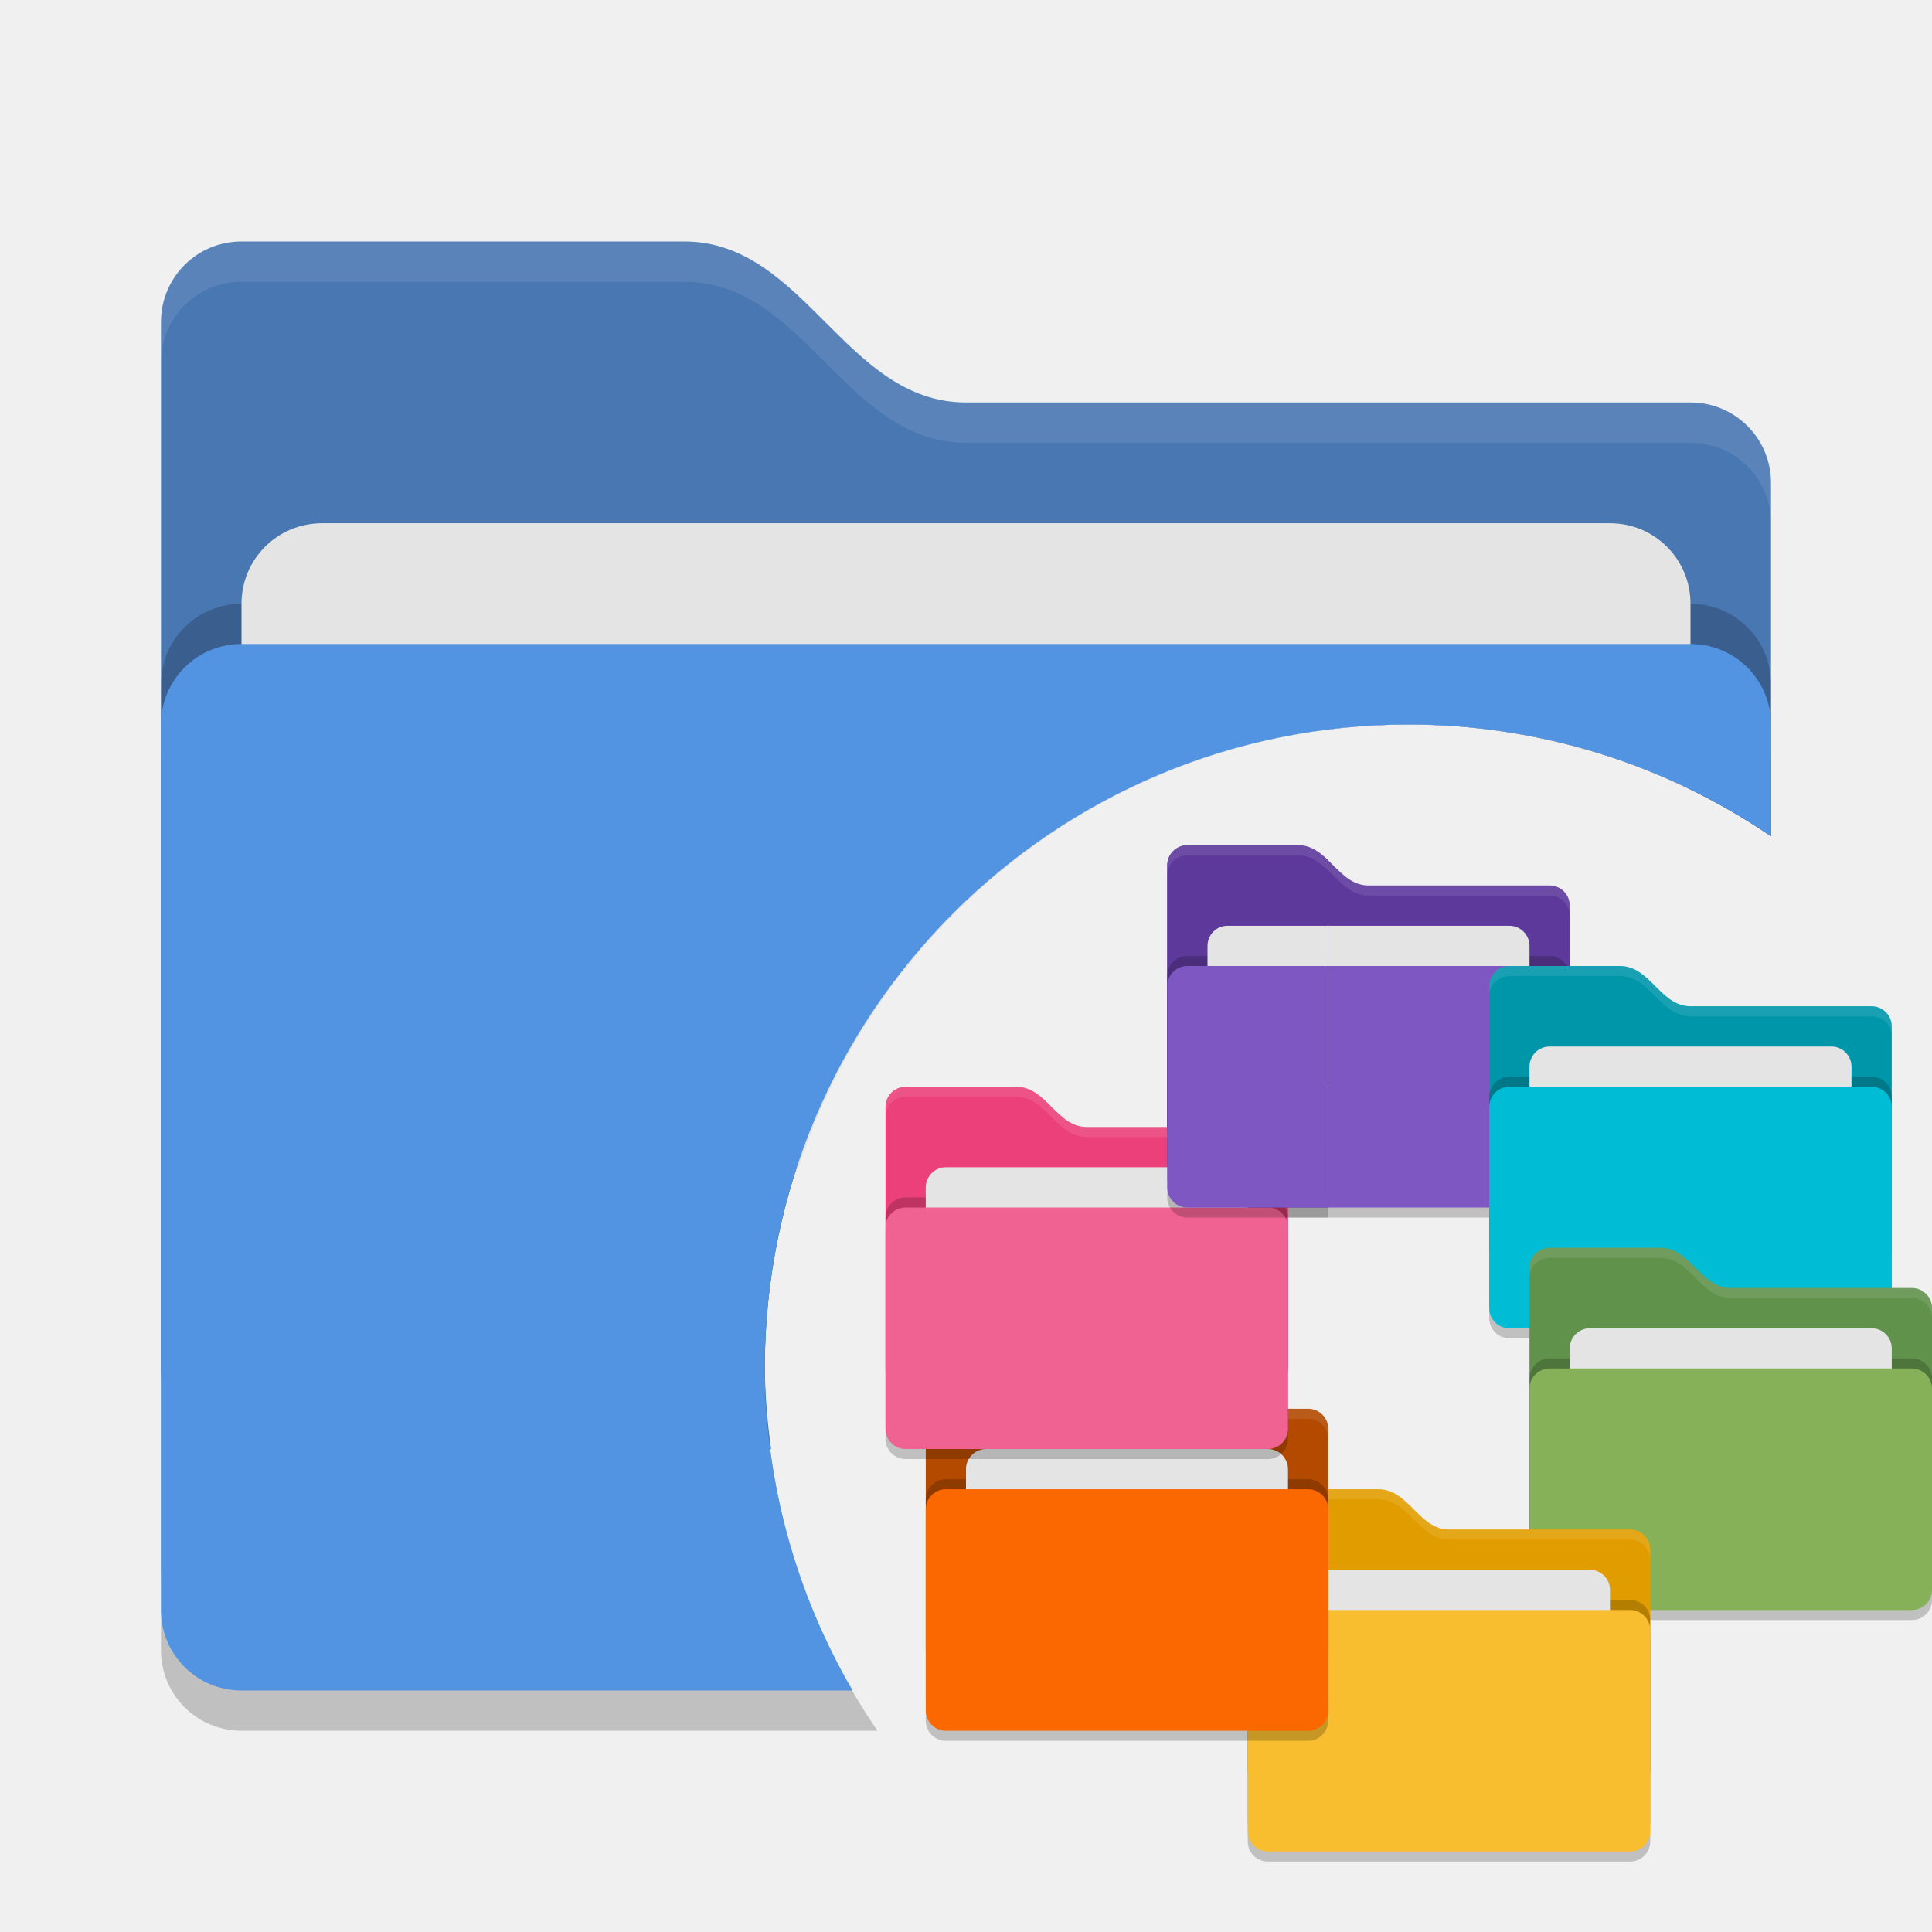
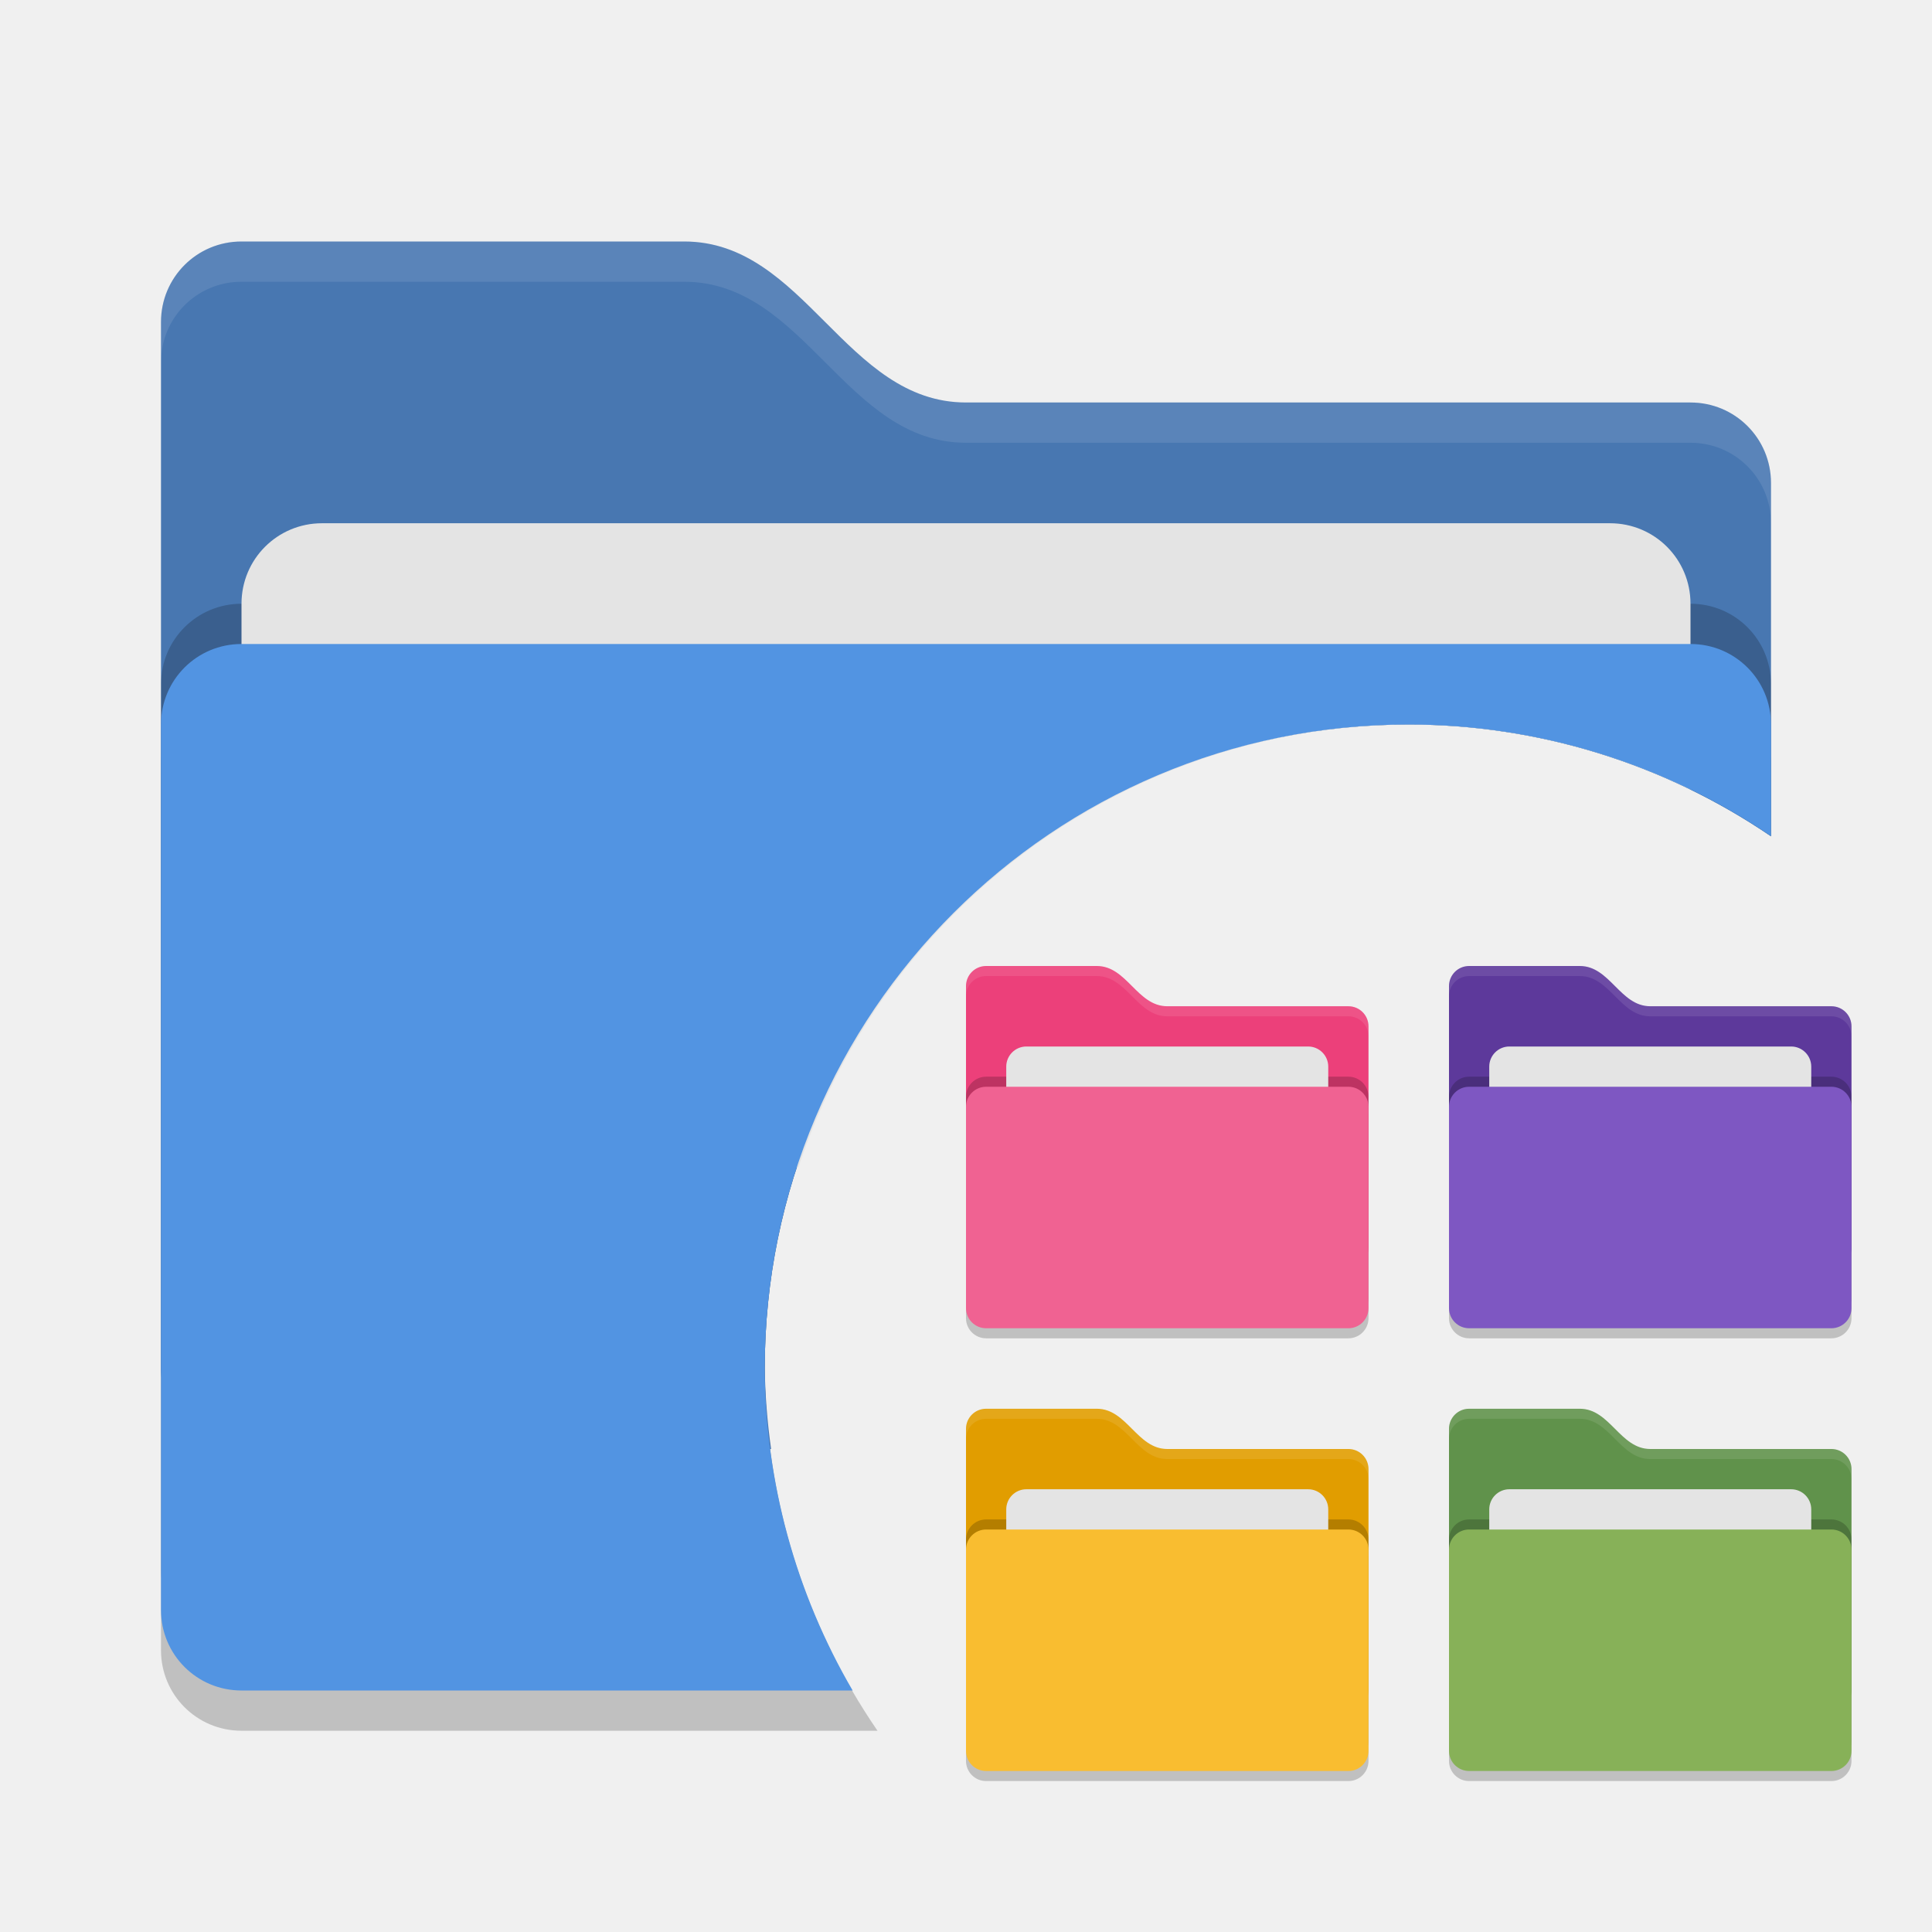
<svg xmlns="http://www.w3.org/2000/svg" width="48" height="48" version="1" id="svg16">
  <defs id="defs20" />
  <g id="layer1" style="display:inline">
    <path id="rect2" style="display:inline;opacity:0.2" d="m 6,17 c -1.108,0 -2,0.892 -2,2 v 22 c 0,1.108 0.892,2 2,2 H 21.801 A 16,16 0 0 1 19,34 16,16 0 0 1 35,18 16,16 0 0 1 44,20.775 V 19 c 0,-1.108 -0.892,-2 -2,-2 z" />
    <path id="path4" style="display:inline;fill:#4877b1" d="M 6,6 C 4.892,6 4,6.892 4,8 v 26 c 0,1.108 0.892,2 2,2 H 19.158 A 16,16 0 0 1 19,34 16,16 0 0 1 35,18 16,16 0 0 1 44,20.779 V 12 c 0,-1.108 -0.892,-2 -2,-2 H 24 C 21,10 20,6 17,6 Z" />
    <path id="rect6" style="display:inline;opacity:0.2" d="m 6,15 c -1.108,0 -2,0.892 -2,2 v 22 c 0,1.108 0.892,2 2,2 H 20.639 A 16,16 0 0 1 19,34 16,16 0 0 1 35,18 16,16 0 0 1 44,20.775 V 17 c 0,-1.108 -0.892,-2 -2,-2 z" />
    <path id="rect8" style="display:inline;fill:#e4e4e4" d="m 8,13 c -1.108,0 -2,0.892 -2,2 v 12 c 0,1.108 0.892,2 2,2 H 19.838 A 16,16 0 0 1 35,18 16,16 0 0 1 42,19.615 V 15 c 0,-1.108 -0.892,-2 -2,-2 z" />
    <path id="rect10" style="display:inline;fill:#5294e2" d="m 6,16 c -1.108,0 -2,0.892 -2,2 v 22 c 0,1.108 0.892,2 2,2 H 21.184 A 16,16 0 0 1 19,34 16,16 0 0 1 35,18 16,16 0 0 1 44,20.775 V 18 c 0,-1.108 -0.892,-2 -2,-2 z" />
    <path style="display:inline;opacity:0.1;fill:#ffffff" d="M 6,6 C 4.892,6 4,6.892 4,8 V 9 C 4,7.892 4.892,7 6,7 h 11 c 3,0 4,4 7,4 h 18 c 1.108,0 2,0.892 2,2 v -1 c 0,-1.108 -0.892,-2 -2,-2 H 24 C 21,10 20,6 17,6 Z" id="path12" />
  </g>
-   <g id="layer3" transform="translate(1.000001)" style="display:none">
-     <path style="display:inline;opacity:0.2" d="M 33.999,19 A 6.353,7 0 0 0 28.228,23.09 7.045,6.312 28.096 0 0 21.772,26 a 7.045,6.312 28.096 0 0 0.688,7 6.312,7.045 61.904 0 0 -0.688,7 6.312,7.045 61.904 0 0 6.457,2.912 A 6.353,7 0 0 0 33.999,47 a 6.353,7 0 0 0 5.771,-4.09 c 2.689,0.357 5.21,-0.779 6.455,-2.91 1.283,-2.203 0.918,-4.935 -0.686,-7.002 a 6.312,7.045 61.904 0 0 0.399,-0.566 6.312,7.045 61.904 0 0 0,-0.002 6.312,7.045 61.904 0 0 0.338,-0.59 6.312,7.045 61.904 0 0 0.006,-0.012 6.312,7.045 61.904 0 0 0.27,-0.604 6.312,7.045 61.904 0 0 0.004,-0.01 6.312,7.045 61.904 0 0 0.195,-0.588 6.312,7.045 61.904 0 0 0.018,-0.057 6.312,7.045 61.904 0 0 0.129,-0.578 6.312,7.045 61.904 0 0 0.014,-0.072 6.312,7.045 61.904 0 0 0.064,-0.533 6.312,7.045 61.904 0 0 0.01,-0.145 6.312,7.045 61.904 0 0 0.006,-0.473 6.312,7.045 61.904 0 0 -0.006,-0.197 6.312,7.045 61.904 0 0 -0.039,-0.412 6.312,7.045 61.904 0 0 -0.033,-0.232 6.312,7.045 61.904 0 0 -0.08,-0.385 6.312,7.045 61.904 0 0 -0.061,-0.238 6.312,7.045 61.904 0 0 -0.123,-0.379 6.312,7.045 61.904 0 0 -0.082,-0.215 A 6.312,7.045 61.904 0 0 46.418,26.377 6.312,7.045 61.904 0 0 46.225,26 6.312,7.045 61.904 0 0 45.93,25.553 6.312,7.045 61.904 0 0 45.731,25.297 a 6.312,7.045 61.904 0 0 -0.199,-0.24 6.312,7.045 61.904 0 0 -0.219,-0.225 6.312,7.045 61.904 0 0 -0.234,-0.225 6.312,7.045 61.904 0 0 -0.248,-0.205 6.312,7.045 61.904 0 0 -0.246,-0.189 6.312,7.045 61.904 0 0 -0.277,-0.184 6.312,7.045 61.904 0 0 -0.274,-0.166 6.312,7.045 61.904 0 0 -0.277,-0.145 6.312,7.045 61.904 0 0 -0.315,-0.15 6.312,7.045 61.904 0 0 -0.289,-0.113 6.312,7.045 61.904 0 0 -0.318,-0.113 6.312,7.045 61.904 0 0 -0.303,-0.086 6.312,7.045 61.904 0 0 -0.358,-0.088 6.312,7.045 61.904 0 0 -0.291,-0.051 6.312,7.045 61.904 0 0 -0.365,-0.053 6.312,7.045 61.904 0 0 -0.574,-0.043 6.312,7.045 61.904 0 0 -1.174,0.066 A 6.353,7 0 0 0 33.999,19 Z" id="path2710" transform="translate(0,1)" />
-     <ellipse style="display:inline;fill:#278df2" cx="33.999" cy="32" rx="11.292" ry="11.2" id="ellipse2712" transform="translate(0,1)" />
-     <ellipse id="ellipse8-1" style="display:inline;fill:#34e0c4" cx="44.666" cy="-20.33" rx="6.313" ry="7.043" transform="matrix(0.5030557,0.864254,-0.8677789,0.4969505,0,1)" />
-     <ellipse id="ellipse10-1" style="display:inline;fill:#ffc107" cx="33.999" cy="39" rx="6.351" ry="7" transform="translate(0,1)" />
-     <ellipse id="ellipse14-4" style="display:inline;fill:#fb8300" cx="44.666" cy="-6.244" rx="6.313" ry="7.043" transform="matrix(0.5030557,0.864254,-0.8677789,0.4969505,0,1)" />
-     <ellipse id="ellipse18-7" style="display:inline;fill:#fa3e30" cx="10.873" cy="38.44" rx="6.313" ry="7.043" transform="matrix(-0.5030557,0.864254,0.8677789,0.4969505,0,1)" />
-     <path style="display:inline;fill:#a544c9" d="m 33.999,18 a 6.351,7 0 0 0 -6.351,7 6.351,7 0 0 0 6.351,7 6.312,7.044 61.85 0 1 2.936,-8.956 6.312,7.044 61.85 0 1 2.833,-0.954 A 6.351,7 0 0 0 33.999,18 Z m 0,14 A 6.351,7 0 0 0 40.037,27.159 6.351,7 0 0 1 39.183,29.028 7.044,6.312 28.15 0 0 33.999,32 Z m 6.037,-4.841 a 6.351,7 0 0 0 0.153,-0.618 6.351,7 0 0 1 -0.153,0.618 z m -0.194,-4.884 a 6.351,7 0 0 1 0.212,0.638 6.351,7 0 0 0 -0.212,-0.638 z m 0.222,0.667 a 6.351,7 0 0 1 0.13,0.554 6.351,7 0 0 0 -0.13,-0.554 z m 0.165,0.725 a 6.351,7 0 0 1 0.062,0.447 6.351,7 0 0 0 -0.062,-0.447 z m 0.092,0.726 A 6.351,7 0 0 1 40.351,25 6.351,7 0 0 0 40.322,24.393 Z m 0.015,0.916 a 6.351,7 0 0 1 -0.028,0.459 6.351,7 0 0 0 0.028,-0.459 z m -0.05,0.621 a 6.351,7 0 0 1 -0.083,0.543 6.351,7 0 0 0 0.083,-0.543 z" id="path2718" transform="translate(0,1)" />
-     <path style="display:inline;fill:#009688" d="M 39.281,29.021 C 37.024,29.084 35.048,30.199 33.999,32 c 3.508,0 6.351,3.134 6.351,7 -0.003,1.005 -0.201,1.998 -0.583,2.911 C 42.457,42.268 44.978,41.131 46.223,39 47.977,35.987 46.662,31.977 43.287,30.044 42.055,29.338 40.659,28.982 39.281,29.021 Z m 0.487,12.89 z M 33.999,32 Z" id="path2720" transform="translate(0,1)" />
-     <path id="ellipse980-8" style="display:inline;fill:#03a9f4" d="m 40.941,22.021 a 6.312,7.044 61.85 0 0 -4.006,1.023 6.312,7.044 61.85 0 0 -2.936,8.955 c 1.048,-1.801 3.025,-2.915 5.282,-2.979 1.378,-0.039 2.774,0.318 4.006,1.023 0.907,0.52 1.664,1.19 2.254,1.95 A 6.312,7.044 61.85 0 0 46.223,25 6.312,7.044 61.85 0 0 40.941,22.021 Z M 34,32 a 6.312,7.044 61.85 0 0 5.193,2.973 C 38.043,33.175 36.147,32 34,32 Z" transform="translate(0,1)" />
-     <path style="display:inline;fill:#ffc107" d="m 34,32 c -10.947,11.2 -5.474,5.6 0,0 z m 0,3.42e-4 c 1.114,2.264 3.031,3.244 5.193,2.973 C 38.043,33.175 36.147,32 34,32 Z" id="path2723" transform="translate(0,1)" />
-     <path id="ellipse845" style="display:inline;opacity:0.2;fill:#ffffff" d="M 34,18 A 6.353,7 0 0 0 28.229,22.09 7.045,6.312 28.096 0 0 21.772,25 7.045,6.312 28.096 0 0 21.026,28.367 7.045,6.312 28.096 0 1 21.772,26 7.045,6.312 28.096 0 1 28.229,23.09 6.353,7 0 0 1 34,19 a 6.353,7 0 0 1 5.768,4.088 6.312,7.045 61.904 0 1 1.174,-0.066 6.312,7.045 61.904 0 1 0.576,0.043 6.312,7.045 61.904 0 1 0.365,0.053 6.312,7.045 61.904 0 1 0.291,0.051 6.312,7.045 61.904 0 1 0.357,0.088 6.312,7.045 61.904 0 1 0.303,0.086 6.312,7.045 61.904 0 1 0.318,0.113 6.312,7.045 61.904 0 1 0.289,0.113 6.312,7.045 61.904 0 1 0.314,0.15 6.312,7.045 61.904 0 1 0.277,0.145 6.312,7.045 61.904 0 1 0.273,0.166 6.312,7.045 61.904 0 1 0.277,0.184 6.312,7.045 61.904 0 1 0.246,0.189 6.312,7.045 61.904 0 1 0.248,0.205 6.312,7.045 61.904 0 1 0.234,0.225 6.312,7.045 61.904 0 1 0.219,0.225 6.312,7.045 61.904 0 1 0.199,0.24 6.312,7.045 61.904 0 1 0.199,0.256 A 6.312,7.045 61.904 0 1 46.225,26 a 6.312,7.045 61.904 0 1 0.193,0.377 6.312,7.045 61.904 0 1 0.148,0.334 6.312,7.045 61.904 0 1 0.082,0.215 6.312,7.045 61.904 0 1 0.123,0.379 6.312,7.045 61.904 0 1 0.061,0.238 6.312,7.045 61.904 0 1 0.08,0.385 6.312,7.045 61.904 0 1 0.033,0.232 6.312,7.045 61.904 0 1 0.025,0.264 6.312,7.045 61.904 0 0 0.004,-0.037 6.312,7.045 61.904 0 0 0.01,-0.145 6.312,7.045 61.904 0 0 0.006,-0.473 6.312,7.045 61.904 0 0 -0.006,-0.197 6.312,7.045 61.904 0 0 -0.039,-0.412 6.312,7.045 61.904 0 0 -0.033,-0.232 6.312,7.045 61.904 0 0 -0.08,-0.385 6.312,7.045 61.904 0 0 -0.061,-0.238 6.312,7.045 61.904 0 0 -0.123,-0.379 6.312,7.045 61.904 0 0 -0.082,-0.215 A 6.312,7.045 61.904 0 0 46.418,25.377 6.312,7.045 61.904 0 0 46.225,25 a 6.312,7.045 61.904 0 0 -0.295,-0.447 6.312,7.045 61.904 0 0 -0.199,-0.256 6.312,7.045 61.904 0 0 -0.199,-0.24 6.312,7.045 61.904 0 0 -0.219,-0.225 6.312,7.045 61.904 0 0 -0.234,-0.225 6.312,7.045 61.904 0 0 -0.248,-0.205 6.312,7.045 61.904 0 0 -0.246,-0.189 6.312,7.045 61.904 0 0 -0.277,-0.184 6.312,7.045 61.904 0 0 -0.273,-0.166 6.312,7.045 61.904 0 0 -0.277,-0.145 6.312,7.045 61.904 0 0 -0.314,-0.15 6.312,7.045 61.904 0 0 -0.289,-0.113 6.312,7.045 61.904 0 0 -0.318,-0.113 6.312,7.045 61.904 0 0 -0.303,-0.086 6.312,7.045 61.904 0 0 -0.357,-0.088 6.312,7.045 61.904 0 0 -0.291,-0.051 6.312,7.045 61.904 0 0 -0.365,-0.053 6.312,7.045 61.904 0 0 -0.576,-0.043 6.312,7.045 61.904 0 0 -1.174,0.066 A 6.353,7 0 0 0 34,18 Z M 22.109,32.496 A 6.312,7.045 61.904 0 0 21.027,36.58 6.312,7.045 61.904 0 1 22.459,33 7.045,6.312 28.096 0 1 22.109,32.496 Z m 23.775,0.014 a 6.312,7.045 61.904 0 1 -0.346,0.488 c 0.829,1.069 1.319,2.315 1.43,3.574 0.11,-1.394 -0.277,-2.818 -1.084,-4.062 z" transform="translate(0,1)" />
-   </g>
-   <g id="layer4" style="display:none" transform="translate(-0.5,-0.9999998)">
+   <g id="layer4" style="display:inline" transform="translate(-0.5,-0.9999998)">
    <g id="layer15" transform="matrix(0.5,0,0,0.5,41.23396,21.6)" style="display:inline">
-       <rect style="opacity:0.2" width="20" height="12" x="-21.468" y="4.8" rx="1" ry="1" id="rect5554" />
-       <path style="fill:#5d399b" d="m -21.468,12.3 c 0,0.554 0.446,1 1,1 h 18 c 0.554,0 1,-0.446 1,-1 V 1.3 c 0,-0.554 -0.446,-1 -1,-1 h -9 c -1.5,0 -2,-2 -3.5,-2 h -5.5 c -0.554,0 -1,0.446 -1,1" id="path5556" />
-       <rect style="opacity:0.2" width="20" height="12" x="-21.468" y="3.8" rx="1" ry="1" id="rect5558" />
-       <rect style="fill:#e4e4e4" width="16" height="8" x="-19.468" y="2.3" rx="1" ry="1" id="rect5560" />
-       <rect style="fill:#7e57c2" width="20" height="12" x="-21.468" y="4.3" rx="1" ry="1" id="rect5562" />
-       <path style="opacity:0.1;fill:#ffffff" d="m -20.468,-1.7 c -0.554,0 -1,0.446 -1,1 v 0.5 c 0,-0.554 0.446,-1 1,-1 h 5.5 c 1.5,0 2,2 3.5,2 h 9 c 0.554,0 1,0.446 1,1 v -0.5 c 0,-0.554 -0.446,-1 -1,-1 h -9 c -1.5,0 -2,-2 -3.5,-2 z" id="path5564" />
-     </g>
-     <g id="layer18" transform="matrix(0.5,0,0,0.5,37,15.5)" style="display:inline">
-       <rect style="opacity:0.2" width="20" height="12" x="3" y="25.5" rx="1" ry="1" id="rect5149" />
-       <path style="fill:#0096aa" d="m 3,33 c 0,0.554 0.446,1 1,1 H 22 c 0.554,0 1,-0.446 1,-1 v -11 c 0,-0.554 -0.446,-1 -1,-1 h -9 c -1.5,0 -2,-2 -3.5,-2 H 4 c -0.554,0 -1,0.446 -1,1" id="path5151" />
-       <rect style="opacity:0.2" width="20" height="12" x="3" y="24.5" rx="1" ry="1" id="rect5153" />
-       <rect style="fill:#e4e4e4" width="16" height="8" x="5" y="23" rx="1" ry="1" id="rect5155" />
-       <rect style="fill:#00bcd4" width="20" height="12" x="3" y="25" rx="1" ry="1" id="rect5157" />
-       <path style="opacity:0.1;fill:#ffffff" d="m 4,19 c -0.554,0 -1,0.446 -1,1 v 0.5 c 0,-0.554 0.446,-1 1,-1 h 5.5 c 1.5,0 2,2 3.5,2 h 9 c 0.554,0 1,0.446 1,1 v -0.5 c 0,-0.554 -0.446,-1 -1,-1 h -9 c -1.5,0 -2,-2 -3.5,-2 z" id="path5159" />
+       <rect style="opacity:0.2" width="20" height="12" x="-9.468" y="13.3" rx="1" ry="1" id="rect5554" />
+       <path style="fill:#5d399b" d="m -9.468,20.8 c 0,0.554 0.446,1 1,1 H 9.532 c 0.554,0 1,-0.446 1,-1 V 9.8 c 0,-0.554 -0.446,-1 -1,-1 H 0.532 c -1.5,0 -2,-2 -3.5,-2 h -5.5 c -0.554,0 -1,0.446 -1,1" id="path5556" />
+       <rect style="opacity:0.2" width="20" height="12" x="-9.468" y="12.3" rx="1" ry="1" id="rect5558" />
+       <rect style="fill:#e4e4e4" width="16" height="8" x="-7.468" y="10.8" rx="1" ry="1" id="rect5560" />
+       <rect style="fill:#7e57c2" width="20" height="12" x="-9.468" y="12.8" rx="1" ry="1" id="rect5562" />
+       <path style="opacity:0.1;fill:#ffffff" d="m -8.468,6.8 c -0.554,0 -1,0.446 -1,1 v 0.5 c 0,-0.554 0.446,-1 1,-1 h 5.5 c 1.5,0 2,2 3.5,2 H 9.532 c 0.554,0 1,0.446 1,1 V 9.8 c 0,-0.554 -0.446,-1 -1,-1 H 0.532 c -1.5,0 -2,-2 -3.5,-2 z" id="path5564" />
    </g>
    <g id="layer11" transform="matrix(0.5,0,0,0.5,27.5,33.5)" style="display:inline">
-       <rect style="opacity:0.2" width="20" height="12" x="22" y="5.5" rx="1" ry="1" id="rect925" />
-       <path style="fill:#60924b" d="m 22,13 c 0,0.554 0.446,1 1,1 h 18 c 0.554,0 1,-0.446 1,-1 V 2 C 42,1.446 41.554,1 41,1 H 32 C 30.5,1 30,-1 28.5,-1 H 23 c -0.554,0 -1,0.446 -1,1" id="path927" />
-       <rect style="opacity:0.2" width="20" height="12" x="22" y="4.5" rx="1" ry="1" id="rect929" />
-       <rect style="fill:#e4e4e4" width="16" height="8" x="24" y="3" rx="1" ry="1" id="rect931" />
-       <rect style="fill:#87b158" width="20" height="12" x="22" y="5" rx="1" ry="1" id="rect933" />
-       <path style="opacity:0.1;fill:#ffffff" d="m 23,-1 c -0.554,0 -1,0.446 -1,1 v 0.5 c 0,-0.554 0.446,-1 1,-1 h 5.5 c 1.5,0 2,2 3.5,2 h 9 c 0.554,0 1,0.446 1,1 V 2 C 42,1.446 41.554,1 41,1 h -9 c -1.5,0 -2,-2 -3.5,-2 z" id="path935" />
+       <rect style="opacity:0.2" width="20" height="12" x="18" y="11.5" rx="1" ry="1" id="rect925" />
+       <path style="fill:#60924b" d="m 18,19 c 0,0.554 0.446,1 1,1 h 18 c 0.554,0 1,-0.446 1,-1 v -11 c 0,-0.554 -0.446,-1 -1,-1 h -9 c -1.5,0 -2,-2 -3.5,-2 h -5.5 c -0.554,0 -1,0.446 -1,1" id="path927" />
+       <rect style="opacity:0.2" width="20" height="12" x="18" y="10.5" rx="1" ry="1" id="rect929" />
+       <rect style="fill:#e4e4e4" width="16" height="8" x="20" y="9" rx="1" ry="1" id="rect931" />
+       <rect style="fill:#87b158" width="20" height="12" x="18" y="11" rx="1" ry="1" id="rect933" />
+       <path style="opacity:0.1;fill:#ffffff" d="m 19,5 c -0.554,0 -1,0.446 -1,1 v 0.5 c 0,-0.554 0.446,-1 1,-1 h 5.5 c 1.5,0 2,2 3.5,2 h 9 c 0.554,0 1,0.446 1,1 v -0.5 c 0,-0.554 -0.446,-1 -1,-1 h -9 c -1.5,0 -2,-2 -3.5,-2 z" id="path935" />
    </g>
    <g id="layer10-2" style="display:inline" transform="matrix(0.5,0,0,0.5,31,35.5)">
-       <rect style="opacity:0.2" width="20" height="12" x="-1" y="9.5" rx="1" ry="1" id="rect2671" />
-       <path style="fill:#e19d00" d="m -1,17 c 0,0.554 0.446,1 1,1 H 18 c 0.554,0 1,-0.446 1,-1 V 6 C 19,5.446 18.554,5 18,5 H 9 c -1.5,0 -2,-2 -3.5,-2 H 3e-7 c -0.554,0 -1,0.446 -1,1" id="path2673" />
-       <rect style="opacity:0.2" width="20" height="12" x="-1" y="8.5" rx="1" ry="1" id="rect2675" />
-       <rect style="fill:#e4e4e4" width="16" height="8" x="1" y="7" rx="1" ry="1" id="rect2677" />
-       <rect style="fill:#f9bd30" width="20" height="12" x="-1" y="9" rx="1" ry="1" id="rect2679" />
-       <path style="opacity:0.1;fill:#ffffff" d="m 3e-7,3 c -0.554,0 -1,0.446 -1,1 v 0.5 c 0,-0.554 0.446,-1 1,-1 h 5.5 c 1.5,0 2,2 3.5,2 H 18 c 0.554,0 1,0.446 1,1 V 6 C 19,5.446 18.554,5 18,5 H 9 c -1.5,0 -2,-2 -3.5,-2 z" id="path2681" />
-     </g>
-     <g id="layer17" style="display:inline" transform="matrix(0.5,0,0,0.5,10,19)">
-       <rect style="opacity:0.2" width="20" height="12" x="25" y="34.5" rx="1" ry="1" id="rect5284" />
-       <path style="fill:#b34a00;fill-opacity:1" d="m 25,42 c 0,0.554 0.446,1 1,1 h 18 c 0.554,0 1,-0.446 1,-1 V 31 c 0,-0.554 -0.446,-1 -1,-1 h -9 c -1.5,0 -2,-2 -3.5,-2 h -5.5 c -0.554,0 -1,0.446 -1,1" id="path5286" />
-       <rect style="opacity:0.2" width="20" height="12" x="25" y="33.5" rx="1" ry="1" id="rect5288" />
-       <rect style="fill:#e4e4e4" width="16" height="8" x="27" y="32" rx="1" ry="1" id="rect5290" />
-       <rect style="fill:#fb6700;fill-opacity:1" width="20" height="12" x="25" y="34" rx="1" ry="1" id="rect5292" />
-       <path style="opacity:0.1;fill:#ffffff" d="m 26,28 c -0.554,0 -1,0.446 -1,1 v 0.5 c 0,-0.554 0.446,-1 1,-1 h 5.5 c 1.5,0 2,2 3.5,2 h 9 c 0.554,0 1,0.446 1,1 V 31 c 0,-0.554 -0.446,-1 -1,-1 h -9 c -1.5,0 -2,-2 -3.5,-2 z" id="path5294" />
+       <rect style="opacity:0.2" width="20" height="12" x="-13" y="7.5" rx="1" ry="1" id="rect2671" />
+       <path style="fill:#e19d00" d="m -13,15 c 0,0.554 0.446,1 1,1 H 6 c 0.554,0 1,-0.446 1,-1 V 4 c 0,-0.554 -0.446,-1 -1,-1 h -9 c -1.5,0 -2,-2 -3.5,-2 H -12 c -0.554,0 -1,0.446 -1,1" id="path2673" />
+       <rect style="opacity:0.2" width="20" height="12" x="-13" y="6.5" rx="1" ry="1" id="rect2675" />
+       <rect style="fill:#e4e4e4" width="16" height="8" x="-11" y="5" rx="1" ry="1" id="rect2677" />
+       <rect style="fill:#f9bd30" width="20" height="12" x="-13" y="7" rx="1" ry="1" id="rect2679" />
+       <path style="opacity:0.1;fill:#ffffff" d="m -12,1 c -0.554,0 -1,0.446 -1,1 v 0.5 c 0,-0.554 0.446,-1 1,-1 h 5.5 c 1.5,0 2,2 3.5,2 h 9 c 0.554,0 1,0.446 1,1 v -0.5 c 0,-0.554 -0.446,-1 -1,-1 h -9 c -1.5,0 -2,-2 -3.5,-2 z" id="path2681" />
    </g>
    <g id="layer12" transform="matrix(0.5,0,0,0.5,10.5,17)" style="display:inline">
-       <rect style="display:inline;opacity:0.2" width="20" height="12" x="24" y="22.5" rx="1" ry="1" id="rect2089" />
-       <path style="display:inline;fill:#ec407a" d="m 24,30 c 0,0.554 0.446,1 1,1 h 18 c 0.554,0 1,-0.446 1,-1 V 19 c 0,-0.554 -0.446,-1 -1,-1 h -9 c -1.5,0 -2,-2 -3.5,-2 H 25 c -0.554,0 -1,0.446 -1,1" id="path2091" />
-       <rect style="display:inline;opacity:0.2" width="20" height="12" x="24" y="21.5" rx="1" ry="1" id="rect2093" />
-       <rect style="display:inline;fill:#e4e4e4" width="16" height="8" x="26" y="20" rx="1" ry="1" id="rect2095" />
-       <rect style="display:inline;fill:#f06292" width="20" height="12" x="24" y="22" rx="1" ry="1" id="rect2097" />
-       <path style="display:inline;opacity:0.1;fill:#ffffff" d="m 25,16 c -0.554,0 -1,0.446 -1,1 v 0.5 c 0,-0.554 0.446,-1 1,-1 h 5.5 c 1.5,0 2,2 3.5,2 h 9 c 0.554,0 1,0.446 1,1 V 19 c 0,-0.554 -0.446,-1 -1,-1 h -9 c -1.5,0 -2,-2 -3.5,-2 z" id="path2099" />
-     </g>
-     <g id="g1465" transform="matrix(0.5,0,0,0.5,41.23396,21.6)" style="display:inline">
-       <path id="rect1453" style="display:inline;opacity:0.2" d="m -20.468,4.8 c -0.554,0 -1,0.446 -1,1 V 15.8 c 0,0.554 0.446,1 1,1 h 7 V 4.8 Z" />
-       <path id="path1455" style="display:inline;fill:#5d399b" d="m -20.468,-1.7 c -0.554,0 -1,0.446 -1,1 V 12.3 c 0,0.554 0.446,1 1,1 h 7 V -0.942 c -0.423,-0.406 -0.874,-0.758 -1.5,-0.758 z" />
-       <path id="rect1457" style="display:inline;opacity:0.2" d="m -20.468,3.8 c -0.554,0 -1,0.446 -1,1 V 14.8 c 0,0.554 0.446,1 1,1 h 7 V 3.8 Z" />
-       <path id="rect1459" style="display:inline;fill:#e4e4e4" d="m -18.468,2.3 c -0.554,0 -1,0.446 -1,1 v 6 c 0,0.554 0.446,1 1,1 h 5 V 2.3 Z" />
-       <path id="rect1461" style="display:inline;fill:#7e57c2" d="m -20.468,4.3 c -0.554,0 -1,0.446 -1,1 V 15.3 c 0,0.554 0.446,1 1,1 h 7 V 4.3 Z" />
-       <path id="path1463" style="display:inline;opacity:0.1;fill:#ffffff" d="m -20.468,-1.7 c -0.554,0 -1,0.446 -1,1 v 0.5 c 0,-0.554 0.446,-1 1,-1 h 5.5 c 0.626,0 1.077,0.352 1.5,0.758 V -0.942 c -0.423,-0.406 -0.874,-0.758 -1.5,-0.758 z" />
-     </g>
-   </g>
-   <g id="g1710" style="display:inline" transform="translate(-0.4999998,-2)">
-     <g id="g1624" transform="matrix(0.5,0,0,0.5,40.23396,23.85)" style="display:inline">
-       <rect style="opacity:0.2" width="20" height="12" x="-21.468" y="4.8" rx="1" ry="1" id="rect1612" />
-       <path style="fill:#5d399b" d="m -21.468,12.3 c 0,0.554 0.446,1 1,1 h 18 c 0.554,0 1,-0.446 1,-1 V 1.3 c 0,-0.554 -0.446,-1 -1,-1 h -9 c -1.5,0 -2,-2 -3.5,-2 h -5.5 c -0.554,0 -1,0.446 -1,1" id="path1614" />
-       <rect style="opacity:0.2" width="20" height="12" x="-21.468" y="3.8" rx="1" ry="1" id="rect1616" />
-       <rect style="fill:#e4e4e4" width="16" height="8" x="-19.468" y="2.3" rx="1" ry="1" id="rect1618" />
-       <rect style="fill:#7e57c2" width="20" height="12" x="-21.468" y="4.3" rx="1" ry="1" id="rect1620" />
-       <path style="opacity:0.1;fill:#ffffff" d="m -20.468,-1.7 c -0.554,0 -1,0.446 -1,1 v 0.5 c 0,-0.554 0.446,-1 1,-1 h 5.5 c 1.5,0 2,2 3.5,2 h 9 c 0.554,0 1,0.446 1,1 v -0.5 c 0,-0.554 -0.446,-1 -1,-1 h -9 c -1.5,0 -2,-2 -3.5,-2 z" id="path1622" />
-     </g>
-     <g id="g1638" transform="matrix(0.5,0,0,0.5,36,16.5)" style="display:inline">
-       <rect style="opacity:0.2" width="20" height="12" x="3" y="25.5" rx="1" ry="1" id="rect1626" />
-       <path style="fill:#0096aa" d="m 3,33 c 0,0.554 0.446,1 1,1 H 22 c 0.554,0 1,-0.446 1,-1 v -11 c 0,-0.554 -0.446,-1 -1,-1 h -9 c -1.5,0 -2,-2 -3.5,-2 H 4 c -0.554,0 -1,0.446 -1,1" id="path1628" />
-       <rect style="opacity:0.2" width="20" height="12" x="3" y="24.5" rx="1" ry="1" id="rect1630" />
-       <rect style="fill:#e4e4e4" width="16" height="8" x="5" y="23" rx="1" ry="1" id="rect1632" />
-       <rect style="fill:#00bcd4" width="20" height="12" x="3" y="25" rx="1" ry="1" id="rect1634" />
-       <path style="opacity:0.1;fill:#ffffff" d="m 4,19 c -0.554,0 -1,0.446 -1,1 v 0.5 c 0,-0.554 0.446,-1 1,-1 h 5.5 c 1.5,0 2,2 3.5,2 h 9 c 0.554,0 1,0.446 1,1 v -0.5 c 0,-0.554 -0.446,-1 -1,-1 h -9 c -1.5,0 -2,-2 -3.5,-2 z" id="path1636" />
-     </g>
-     <g id="g1652" transform="matrix(0.5,0,0,0.5,27.5,33.5)" style="display:inline">
-       <rect style="opacity:0.2" width="20" height="12" x="22" y="5.5" rx="1" ry="1" id="rect1640" />
-       <path style="fill:#60924b" d="m 22,13 c 0,0.554 0.446,1 1,1 h 18 c 0.554,0 1,-0.446 1,-1 V 2 C 42,1.446 41.554,1 41,1 H 32 C 30.5,1 30,-1 28.5,-1 H 23 c -0.554,0 -1,0.446 -1,1" id="path1642" />
-       <rect style="opacity:0.2" width="20" height="12" x="22" y="4.5" rx="1" ry="1" id="rect1644" />
-       <rect style="fill:#e4e4e4" width="16" height="8" x="24" y="3" rx="1" ry="1" id="rect1646" />
-       <rect style="fill:#87b158" width="20" height="12" x="22" y="5" rx="1" ry="1" id="rect1648" />
-       <path style="opacity:0.1;fill:#ffffff" d="m 23,-1 c -0.554,0 -1,0.446 -1,1 v 0.5 c 0,-0.554 0.446,-1 1,-1 h 5.5 c 1.5,0 2,2 3.5,2 h 9 c 0.554,0 1,0.446 1,1 V 2 C 42,1.446 41.554,1 41,1 h -9 c -1.5,0 -2,-2 -3.5,-2 z" id="path1650" />
-     </g>
-     <g id="g1666" style="display:inline" transform="matrix(0.5,0,0,0.5,32,37.5)">
-       <rect style="opacity:0.2" width="20" height="12" x="-1" y="9.5" rx="1" ry="1" id="rect1654" />
-       <path style="fill:#e19d00" d="m -1,17 c 0,0.554 0.446,1 1,1 H 18 c 0.554,0 1,-0.446 1,-1 V 6 C 19,5.446 18.554,5 18,5 H 9 c -1.5,0 -2,-2 -3.5,-2 H 3e-7 c -0.554,0 -1,0.446 -1,1" id="path1656" />
-       <rect style="opacity:0.2" width="20" height="12" x="-1" y="8.5" rx="1" ry="1" id="rect1658" />
-       <rect style="fill:#e4e4e4" width="16" height="8" x="1" y="7" rx="1" ry="1" id="rect1660" />
-       <rect style="fill:#f9bd30" width="20" height="12" x="-1" y="9" rx="1" ry="1" id="rect1662" />
-       <path style="opacity:0.1;fill:#ffffff" d="m 3e-7,3 c -0.554,0 -1,0.446 -1,1 v 0.5 c 0,-0.554 0.446,-1 1,-1 h 5.5 c 1.5,0 2,2 3.5,2 H 18 c 0.554,0 1,0.446 1,1 V 6 C 19,5.446 18.554,5 18,5 H 9 c -1.5,0 -2,-2 -3.5,-2 z" id="path1664" />
-     </g>
-     <g id="g1680" style="display:inline" transform="matrix(0.5,0,0,0.5,11,22)">
-       <rect style="opacity:0.2" width="20" height="12" x="25" y="34.5" rx="1" ry="1" id="rect1668" />
-       <path style="fill:#b34a00;fill-opacity:1" d="m 25,42 c 0,0.554 0.446,1 1,1 h 18 c 0.554,0 1,-0.446 1,-1 V 31 c 0,-0.554 -0.446,-1 -1,-1 h -9 c -1.5,0 -2,-2 -3.5,-2 h -5.5 c -0.554,0 -1,0.446 -1,1" id="path1670" />
-       <rect style="opacity:0.2" width="20" height="12" x="25" y="33.5" rx="1" ry="1" id="rect1672" />
-       <rect style="fill:#e4e4e4" width="16" height="8" x="27" y="32" rx="1" ry="1" id="rect1674" />
-       <rect style="fill:#fb6700;fill-opacity:1" width="20" height="12" x="25" y="34" rx="1" ry="1" id="rect1676" />
-       <path style="opacity:0.1;fill:#ffffff" d="m 26,28 c -0.554,0 -1,0.446 -1,1 v 0.5 c 0,-0.554 0.446,-1 1,-1 h 5.5 c 1.5,0 2,2 3.5,2 h 9 c 0.554,0 1,0.446 1,1 V 31 c 0,-0.554 -0.446,-1 -1,-1 h -9 c -1.5,0 -2,-2 -3.5,-2 z" id="path1678" />
-     </g>
-     <g id="g1694" transform="matrix(0.5,0,0,0.5,10.5,21)" style="display:inline">
-       <rect style="display:inline;opacity:0.2" width="20" height="12" x="24" y="22.5" rx="1" ry="1" id="rect1682" />
-       <path style="display:inline;fill:#ec407a" d="m 24,30 c 0,0.554 0.446,1 1,1 h 18 c 0.554,0 1,-0.446 1,-1 V 19 c 0,-0.554 -0.446,-1 -1,-1 h -9 c -1.5,0 -2,-2 -3.5,-2 H 25 c -0.554,0 -1,0.446 -1,1" id="path1684" />
-       <rect style="display:inline;opacity:0.2" width="20" height="12" x="24" y="21.5" rx="1" ry="1" id="rect1686" />
-       <rect style="display:inline;fill:#e4e4e4" width="16" height="8" x="26" y="20" rx="1" ry="1" id="rect1688" />
-       <rect style="display:inline;fill:#f06292" width="20" height="12" x="24" y="22" rx="1" ry="1" id="rect1690" />
-       <path style="display:inline;opacity:0.1;fill:#ffffff" d="m 25,16 c -0.554,0 -1,0.446 -1,1 v 0.5 c 0,-0.554 0.446,-1 1,-1 h 5.5 c 1.5,0 2,2 3.5,2 h 9 c 0.554,0 1,0.446 1,1 V 19 c 0,-0.554 -0.446,-1 -1,-1 h -9 c -1.5,0 -2,-2 -3.5,-2 z" id="path1692" />
-     </g>
-     <g id="g1708" transform="matrix(0.5,0,0,0.5,40.23396,23.85)" style="display:inline">
-       <path id="path1696" style="display:inline;opacity:0.2" d="m -20.468,4.8 c -0.554,0 -1,0.446 -1,1 V 15.8 c 0,0.554 0.446,1 1,1 h 7 V 4.8 Z" />
-       <path id="path1698" style="display:inline;fill:#5d399b" d="m -20.468,-1.7 c -0.554,0 -1,0.446 -1,1 V 12.3 c 0,0.554 0.446,1 1,1 h 7 V -0.942 c -0.423,-0.406 -0.874,-0.758 -1.5,-0.758 z" />
-       <path id="path1700" style="display:inline;opacity:0.2" d="m -20.468,3.8 c -0.554,0 -1,0.446 -1,1 V 14.8 c 0,0.554 0.446,1 1,1 h 7 V 3.8 Z" />
-       <path id="path1702" style="display:inline;fill:#e4e4e4" d="m -18.468,2.3 c -0.554,0 -1,0.446 -1,1 v 6 c 0,0.554 0.446,1 1,1 h 5 V 2.3 Z" />
-       <path id="path1704" style="display:inline;fill:#7e57c2" d="m -20.468,4.3 c -0.554,0 -1,0.446 -1,1 V 15.3 c 0,0.554 0.446,1 1,1 h 7 V 4.3 Z" />
-       <path id="path1706" style="display:inline;opacity:0.1;fill:#ffffff" d="m -20.468,-1.7 c -0.554,0 -1,0.446 -1,1 v 0.5 c 0,-0.554 0.446,-1 1,-1 h 5.5 c 0.626,0 1.077,0.352 1.5,0.758 V -0.942 c -0.423,-0.406 -0.874,-0.758 -1.5,-0.758 z" />
+       <rect style="display:inline;opacity:0.2" width="20" height="12" x="28" y="22.5" rx="1" ry="1" id="rect2089" />
+       <path style="display:inline;fill:#ec407a" d="m 28,30 c 0,0.554 0.446,1 1,1 h 18 c 0.554,0 1,-0.446 1,-1 v -11 c 0,-0.554 -0.446,-1 -1,-1 h -9 c -1.5,0 -2,-2 -3.5,-2 h -5.5 c -0.554,0 -1,0.446 -1,1" id="path2091" />
+       <rect style="display:inline;opacity:0.2" width="20" height="12" x="28" y="21.5" rx="1" ry="1" id="rect2093" />
+       <rect style="display:inline;fill:#e4e4e4" width="16" height="8" x="30" y="20" rx="1" ry="1" id="rect2095" />
+       <rect style="display:inline;fill:#f06292" width="20" height="12" x="28" y="22" rx="1" ry="1" id="rect2097" />
+       <path style="display:inline;opacity:0.1;fill:#ffffff" d="m 29,16 c -0.554,0 -1,0.446 -1,1 v 0.5 c 0,-0.554 0.446,-1 1,-1 h 5.5 c 1.5,0 2,2 3.5,2 h 9 c 0.554,0 1,0.446 1,1 v -0.5 c 0,-0.554 -0.446,-1 -1,-1 h -9 c -1.5,0 -2,-2 -3.5,-2 z" id="path2099" />
    </g>
  </g>
</svg>
